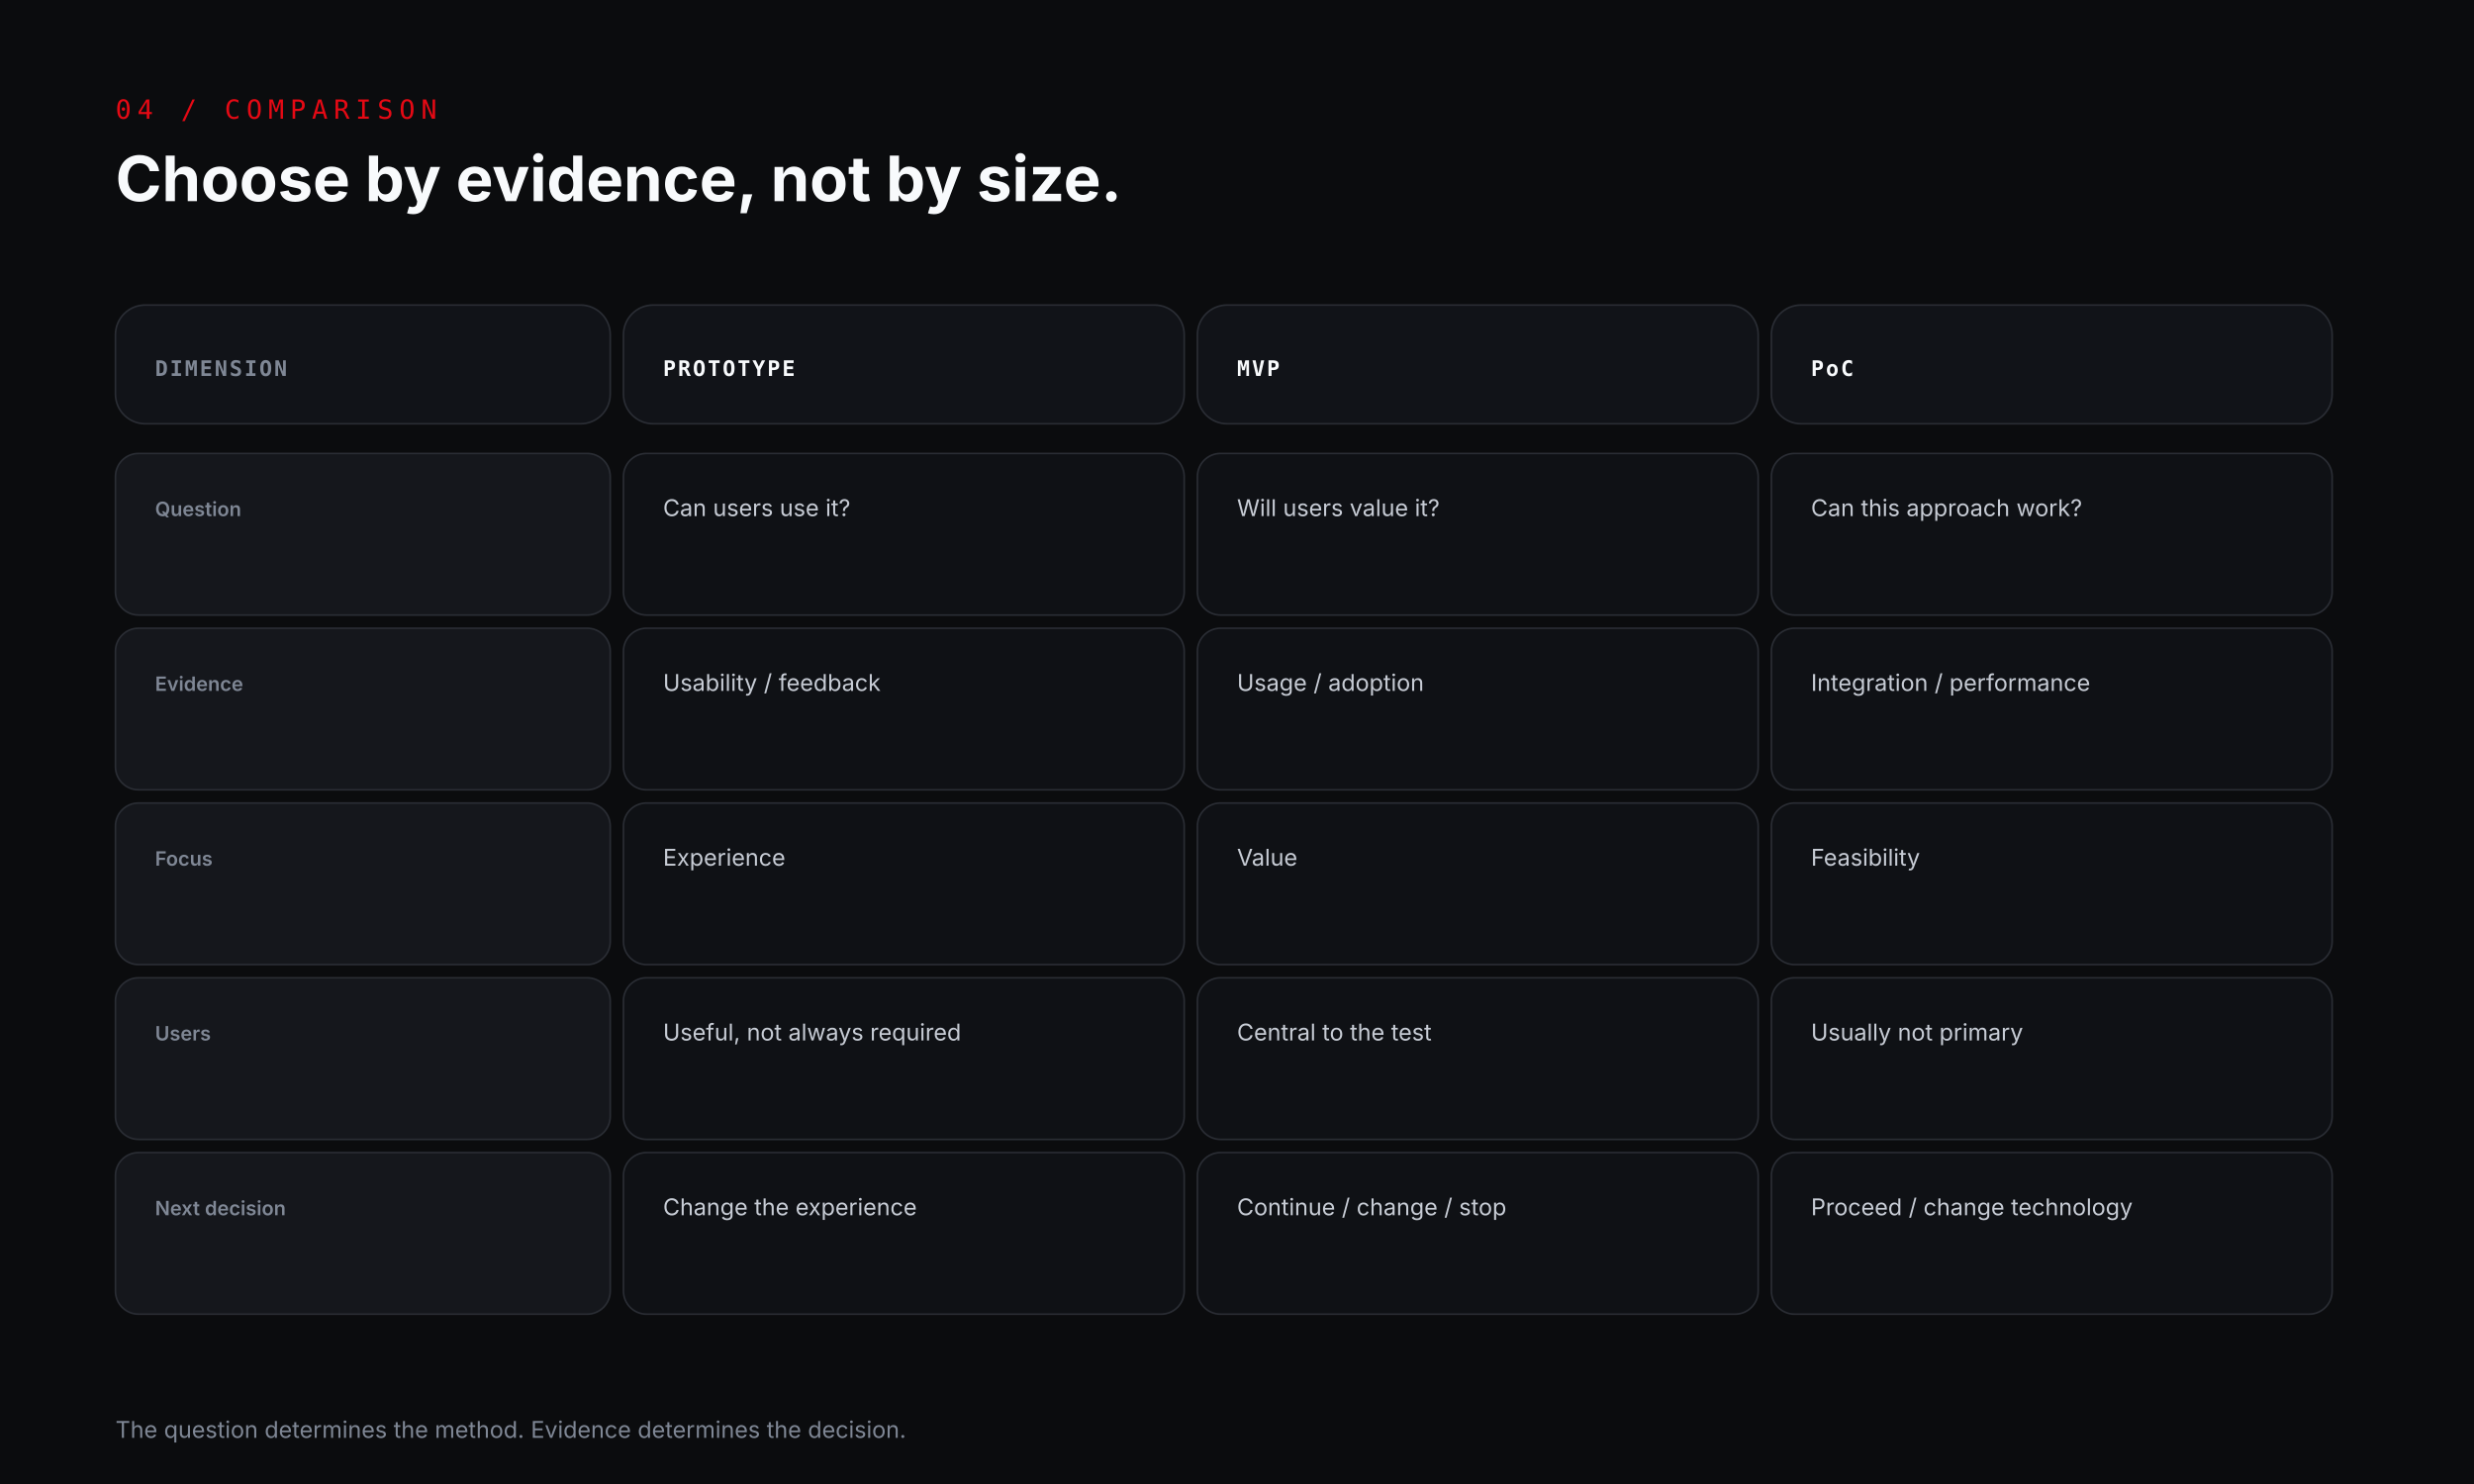
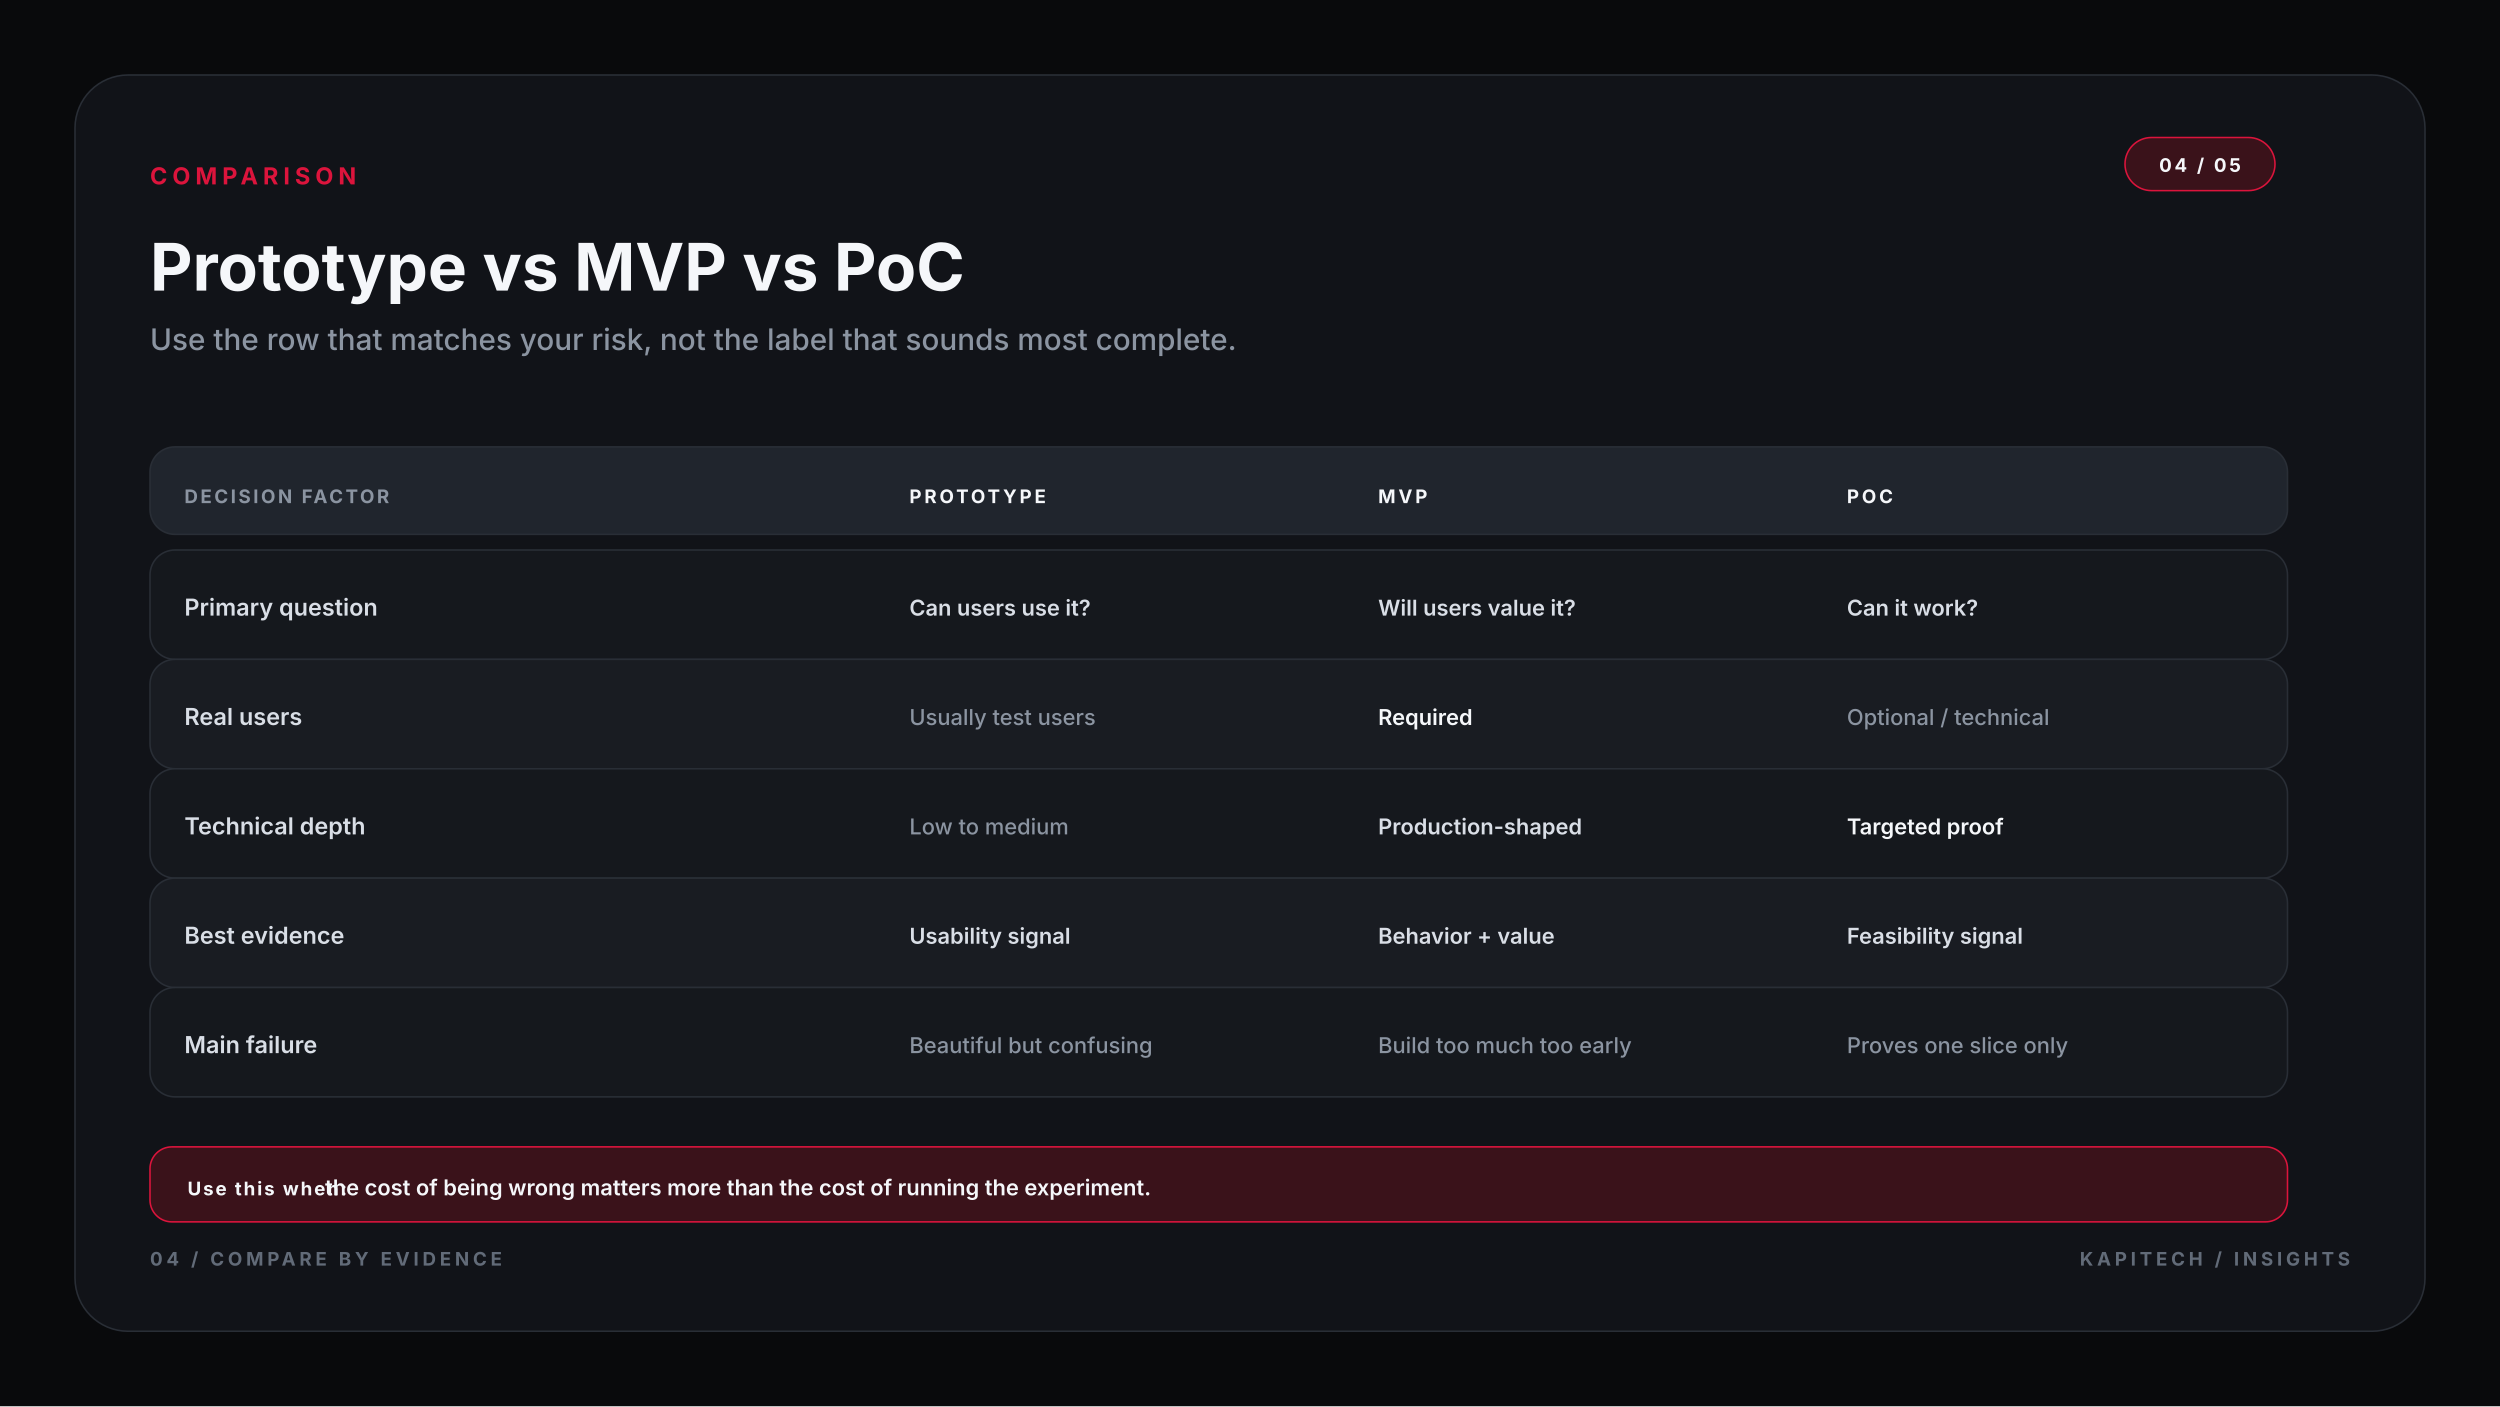
- <svg xmlns="http://www.w3.org/2000/svg" viewBox="0 0 1500 900" role="img" aria-labelledby="title desc">
-   <defs>
-     <linearGradient id="fade" x1="0" y1="0" x2="1" y2="1">
-       <stop offset="0" stop-color="#171A20" />
-       <stop offset="1" stop-color="#0F1116" />
-     </linearGradient>
-   </defs>
-   <rect width="1500" height="900" fill="#0B0C0E" />
-   <style>text{font-family:Inter,Arial,sans-serif}.mono{font-family:ui-monospace,SFMono-Regular,Menlo,Monaco,Consolas,monospace}</style>
-   <text x="70" y="72" font-size="16" letter-spacing="3.6" fill="#E50914" class="mono">04 / COMPARISON</text>
-   <text x="70" y="122" font-size="38" font-weight="700" fill="#F8FAFC">Choose by evidence, not by size.</text>
-   <rect x="70" y="185" width="300" height="72" rx="18" fill="#111318" stroke="#2A2D34" />
-   <text x="94" y="228" font-size="13" font-weight="700" fill="#7F8795" class="mono" letter-spacing="1.2">DIMENSION</text>
-   <rect x="378" y="185" width="340" height="72" rx="18" fill="#111318" stroke="#2A2D34" />
-   <text x="402" y="228" font-size="13" font-weight="700" fill="#F8FAFC" class="mono" letter-spacing="1.2">PROTOTYPE</text>
-   <rect x="726" y="185" width="340" height="72" rx="18" fill="#111318" stroke="#2A2D34" />
-   <text x="750" y="228" font-size="13" font-weight="700" fill="#F8FAFC" class="mono" letter-spacing="1.2">MVP</text>
-   <rect x="1074" y="185" width="340" height="72" rx="18" fill="#111318" stroke="#2A2D34" />
-   <text x="1098" y="228" font-size="13" font-weight="700" fill="#F8FAFC" class="mono" letter-spacing="1.2">PoC</text>
-   <rect x="70" y="275" width="300" height="98" rx="14" fill="#15171C" stroke="#2A2D34" />
-   <text x="94" y="313" font-size="12" font-weight="600" fill="#7F8795">Question</text>
-   <rect x="378" y="275" width="340" height="98" rx="14" fill="#0F1115" stroke="#2A2D34" />
-   <text x="402" y="313" font-size="14" font-weight="400" fill="#C7CCD5">Can users use it?</text>
-   <rect x="726" y="275" width="340" height="98" rx="14" fill="#0F1115" stroke="#2A2D34" />
-   <text x="750" y="313" font-size="14" font-weight="400" fill="#C7CCD5">Will users value it?</text>
-   <rect x="1074" y="275" width="340" height="98" rx="14" fill="#0F1115" stroke="#2A2D34" />
-   <text x="1098" y="313" font-size="14" font-weight="400" fill="#C7CCD5">Can this approach work?</text>
-   <rect x="70" y="381" width="300" height="98" rx="14" fill="#15171C" stroke="#2A2D34" />
-   <text x="94" y="419" font-size="12" font-weight="600" fill="#7F8795">Evidence</text>
-   <rect x="378" y="381" width="340" height="98" rx="14" fill="#0F1115" stroke="#2A2D34" />
-   <text x="402" y="419" font-size="14" font-weight="400" fill="#C7CCD5">Usability / feedback</text>
-   <rect x="726" y="381" width="340" height="98" rx="14" fill="#0F1115" stroke="#2A2D34" />
-   <text x="750" y="419" font-size="14" font-weight="400" fill="#C7CCD5">Usage / adoption</text>
-   <rect x="1074" y="381" width="340" height="98" rx="14" fill="#0F1115" stroke="#2A2D34" />
-   <text x="1098" y="419" font-size="14" font-weight="400" fill="#C7CCD5">Integration / performance</text>
-   <rect x="70" y="487" width="300" height="98" rx="14" fill="#15171C" stroke="#2A2D34" />
-   <text x="94" y="525" font-size="12" font-weight="600" fill="#7F8795">Focus</text>
-   <rect x="378" y="487" width="340" height="98" rx="14" fill="#0F1115" stroke="#2A2D34" />
-   <text x="402" y="525" font-size="14" font-weight="400" fill="#C7CCD5">Experience</text>
-   <rect x="726" y="487" width="340" height="98" rx="14" fill="#0F1115" stroke="#2A2D34" />
-   <text x="750" y="525" font-size="14" font-weight="400" fill="#C7CCD5">Value</text>
-   <rect x="1074" y="487" width="340" height="98" rx="14" fill="#0F1115" stroke="#2A2D34" />
-   <text x="1098" y="525" font-size="14" font-weight="400" fill="#C7CCD5">Feasibility</text>
-   <rect x="70" y="593" width="300" height="98" rx="14" fill="#15171C" stroke="#2A2D34" />
-   <text x="94" y="631" font-size="12" font-weight="600" fill="#7F8795">Users</text>
-   <rect x="378" y="593" width="340" height="98" rx="14" fill="#0F1115" stroke="#2A2D34" />
-   <text x="402" y="631" font-size="14" font-weight="400" fill="#C7CCD5">Useful, not always required</text>
-   <rect x="726" y="593" width="340" height="98" rx="14" fill="#0F1115" stroke="#2A2D34" />
-   <text x="750" y="631" font-size="14" font-weight="400" fill="#C7CCD5">Central to the test</text>
-   <rect x="1074" y="593" width="340" height="98" rx="14" fill="#0F1115" stroke="#2A2D34" />
-   <text x="1098" y="631" font-size="14" font-weight="400" fill="#C7CCD5">Usually not primary</text>
-   <rect x="70" y="699" width="300" height="98" rx="14" fill="#15171C" stroke="#2A2D34" />
-   <text x="94" y="737" font-size="12" font-weight="600" fill="#7F8795">Next decision</text>
-   <rect x="378" y="699" width="340" height="98" rx="14" fill="#0F1115" stroke="#2A2D34" />
-   <text x="402" y="737" font-size="14" font-weight="400" fill="#C7CCD5">Change the experience</text>
-   <rect x="726" y="699" width="340" height="98" rx="14" fill="#0F1115" stroke="#2A2D34" />
-   <text x="750" y="737" font-size="14" font-weight="400" fill="#C7CCD5">Continue / change / stop</text>
-   <rect x="1074" y="699" width="340" height="98" rx="14" fill="#0F1115" stroke="#2A2D34" />
-   <text x="1098" y="737" font-size="14" font-weight="400" fill="#C7CCD5">Proceed / change technology</text>
-   <text x="70" y="872" font-size="14" fill="#7F8795">The question determines the method. Evidence determines the decision.</text>
+ <svg xmlns="http://www.w3.org/2000/svg" viewBox="0 0 1600 900" role="img" aria-labelledby="title desc">
+   <rect width="1600" height="900" fill="#090A0C" />
+   <rect x="48" y="48" width="1504" height="804" rx="34" fill="#111318" stroke="#292E36" />
+   <text x="96" y="118" fill="#DC143C" font-family="Inter,Arial,sans-serif" font-size="15" font-weight="700" text-anchor="start" letter-spacing="3.2">COMPARISON</text>
+   <text x="96" y="186" fill="#F5F7FA" font-family="Inter,Arial,sans-serif" font-size="42" font-weight="700" text-anchor="start">Prototype vs MVP vs PoC</text>
+   <text x="96" y="224" fill="#8B94A1" font-family="Inter,Arial,sans-serif" font-size="19" font-weight="500" text-anchor="start">Use the row that matches your risk, not the label that sounds most complete.</text>
+   <rect x="1360" y="88" width="96" height="34" rx="17" fill="#3A121A" stroke="#DC143C" stroke-width="1" />
+   <text x="1408" y="110" fill="#F5F7FA" font-family="Inter,Arial,sans-serif" font-size="12" font-weight="700" text-anchor="middle" letter-spacing="1.7">04 / 05</text>
+   <rect x="96" y="286" width="1368" height="56" rx="16" fill="#20252D" stroke="#292E36" stroke-width="1" />
+   <text x="118" y="322" fill="#8B94A1" font-family="Inter,Arial,sans-serif" font-size="12" font-weight="700" text-anchor="start" letter-spacing="1.6">DECISION FACTOR</text>
+   <text x="582" y="322" fill="#F5F7FA" font-family="Inter,Arial,sans-serif" font-size="12" font-weight="700" text-anchor="start" letter-spacing="1.8">PROTOTYPE</text>
+   <text x="882" y="322" fill="#F5F7FA" font-family="Inter,Arial,sans-serif" font-size="12" font-weight="700" text-anchor="start" letter-spacing="1.8">MVP</text>
+   <text x="1182" y="322" fill="#F5F7FA" font-family="Inter,Arial,sans-serif" font-size="12" font-weight="700" text-anchor="start" letter-spacing="1.8">POC</text>
+   <rect x="96" y="352" width="1368" height="70" rx="16" fill="#15181D" stroke="#292E36" stroke-width="1" />
+   <text x="118" y="394" fill="#D9DEE6" font-family="Inter,Arial,sans-serif" font-size="15" font-weight="600" text-anchor="start">Primary question</text>
+   <text x="582" y="394" fill="#D9DEE6" font-family="Inter,Arial,sans-serif" font-size="14" font-weight="600" text-anchor="start">Can users use it?</text>
+   <text x="882" y="394" fill="#D9DEE6" font-family="Inter,Arial,sans-serif" font-size="14" font-weight="600" text-anchor="start">Will users value it?</text>
+   <text x="1182" y="394" fill="#D9DEE6" font-family="Inter,Arial,sans-serif" font-size="14" font-weight="600" text-anchor="start">Can it work?</text>
+   <rect x="96" y="422" width="1368" height="70" rx="16" fill="#191C22" stroke="#292E36" stroke-width="1" />
+   <text x="118" y="464" fill="#D9DEE6" font-family="Inter,Arial,sans-serif" font-size="15" font-weight="600" text-anchor="start">Real users</text>
+   <text x="582" y="464" fill="#8B94A1" font-family="Inter,Arial,sans-serif" font-size="14" font-weight="500" text-anchor="start">Usually test users</text>
+   <text x="882" y="464" fill="#F5F7FA" font-family="Inter,Arial,sans-serif" font-size="14" font-weight="600" text-anchor="start">Required</text>
+   <text x="1182" y="464" fill="#8B94A1" font-family="Inter,Arial,sans-serif" font-size="14" font-weight="500" text-anchor="start">Optional / technical</text>
+   <rect x="96" y="492" width="1368" height="70" rx="16" fill="#15181D" stroke="#292E36" stroke-width="1" />
+   <text x="118" y="534" fill="#D9DEE6" font-family="Inter,Arial,sans-serif" font-size="15" font-weight="600" text-anchor="start">Technical depth</text>
+   <text x="582" y="534" fill="#8B94A1" font-family="Inter,Arial,sans-serif" font-size="14" font-weight="500" text-anchor="start">Low to medium</text>
+   <text x="882" y="534" fill="#D9DEE6" font-family="Inter,Arial,sans-serif" font-size="14" font-weight="600" text-anchor="start">Production-shaped</text>
+   <text x="1182" y="534" fill="#F5F7FA" font-family="Inter,Arial,sans-serif" font-size="14" font-weight="600" text-anchor="start">Targeted proof</text>
+   <rect x="96" y="562" width="1368" height="70" rx="16" fill="#191C22" stroke="#292E36" stroke-width="1" />
+   <text x="118" y="604" fill="#D9DEE6" font-family="Inter,Arial,sans-serif" font-size="15" font-weight="600" text-anchor="start">Best evidence</text>
+   <text x="582" y="604" fill="#D9DEE6" font-family="Inter,Arial,sans-serif" font-size="14" font-weight="600" text-anchor="start">Usability signal</text>
+   <text x="882" y="604" fill="#D9DEE6" font-family="Inter,Arial,sans-serif" font-size="14" font-weight="600" text-anchor="start">Behavior + value</text>
+   <text x="1182" y="604" fill="#D9DEE6" font-family="Inter,Arial,sans-serif" font-size="14" font-weight="600" text-anchor="start">Feasibility signal</text>
+   <rect x="96" y="632" width="1368" height="70" rx="16" fill="#15181D" stroke="#292E36" stroke-width="1" />
+   <text x="118" y="674" fill="#D9DEE6" font-family="Inter,Arial,sans-serif" font-size="15" font-weight="600" text-anchor="start">Main failure</text>
+   <text x="582" y="674" fill="#8B94A1" font-family="Inter,Arial,sans-serif" font-size="14" font-weight="500" text-anchor="start">Beautiful but confusing</text>
+   <text x="882" y="674" fill="#8B94A1" font-family="Inter,Arial,sans-serif" font-size="14" font-weight="500" text-anchor="start">Build too much too early</text>
+   <text x="1182" y="674" fill="#8B94A1" font-family="Inter,Arial,sans-serif" font-size="14" font-weight="500" text-anchor="start">Proves one slice only</text>
+   <rect x="96" y="734" width="1368" height="48" rx="14" fill="#3A121A" stroke="#DC143C" stroke-width="1" />
+   <text x="120" y="765" fill="#F5F7FA" font-family="Inter,Arial,sans-serif" font-size="12" font-weight="700" text-anchor="start" letter-spacing="1.2">Use this when:</text>
+   <text x="208" y="765" fill="#F5F7FA" font-family="Inter,Arial,sans-serif" font-size="14" font-weight="600" text-anchor="start">the cost of being wrong matters more than the cost of running the experiment.</text>
+   <text x="96" y="810" fill="#626B78" font-family="Inter,Arial,sans-serif" font-size="12" font-weight="700" text-anchor="start" letter-spacing="2.4">04 / COMPARE BY EVIDENCE</text>
+   <text x="1504" y="810" fill="#626B78" font-family="Inter,Arial,sans-serif" font-size="12" font-weight="700" text-anchor="end" letter-spacing="2.4">KAPITECH / INSIGHTS</text>
</svg>
